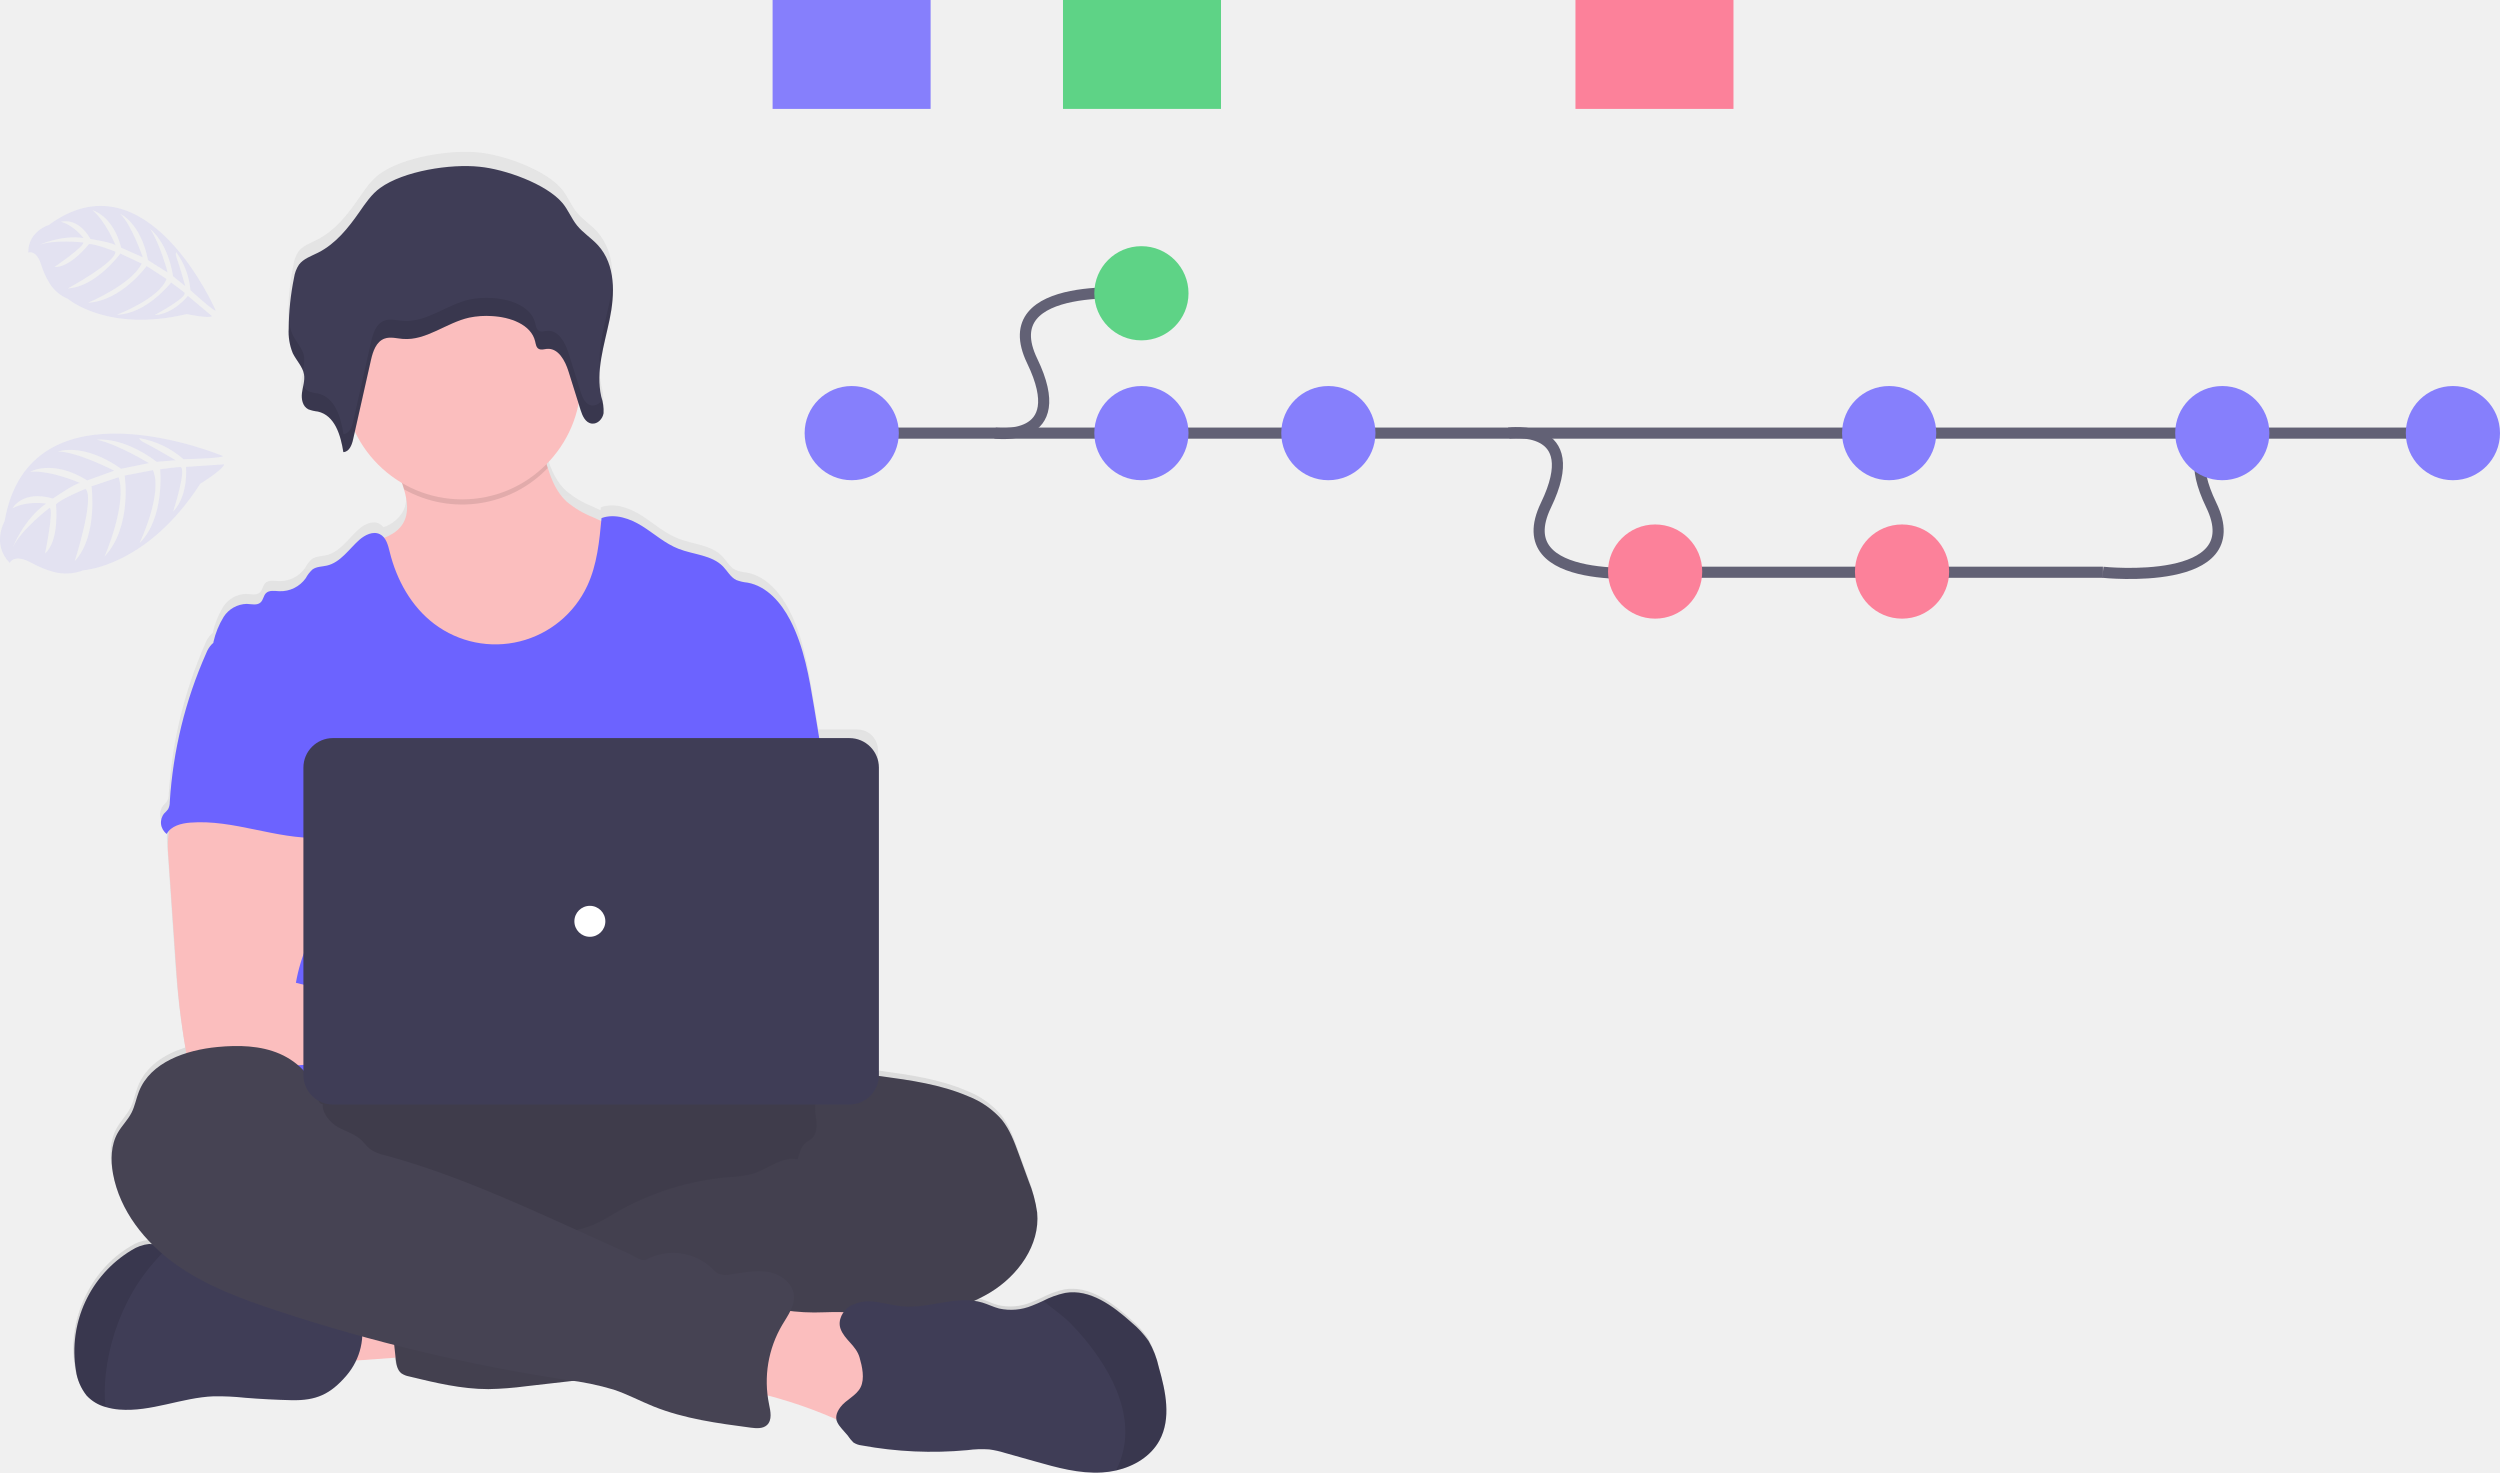
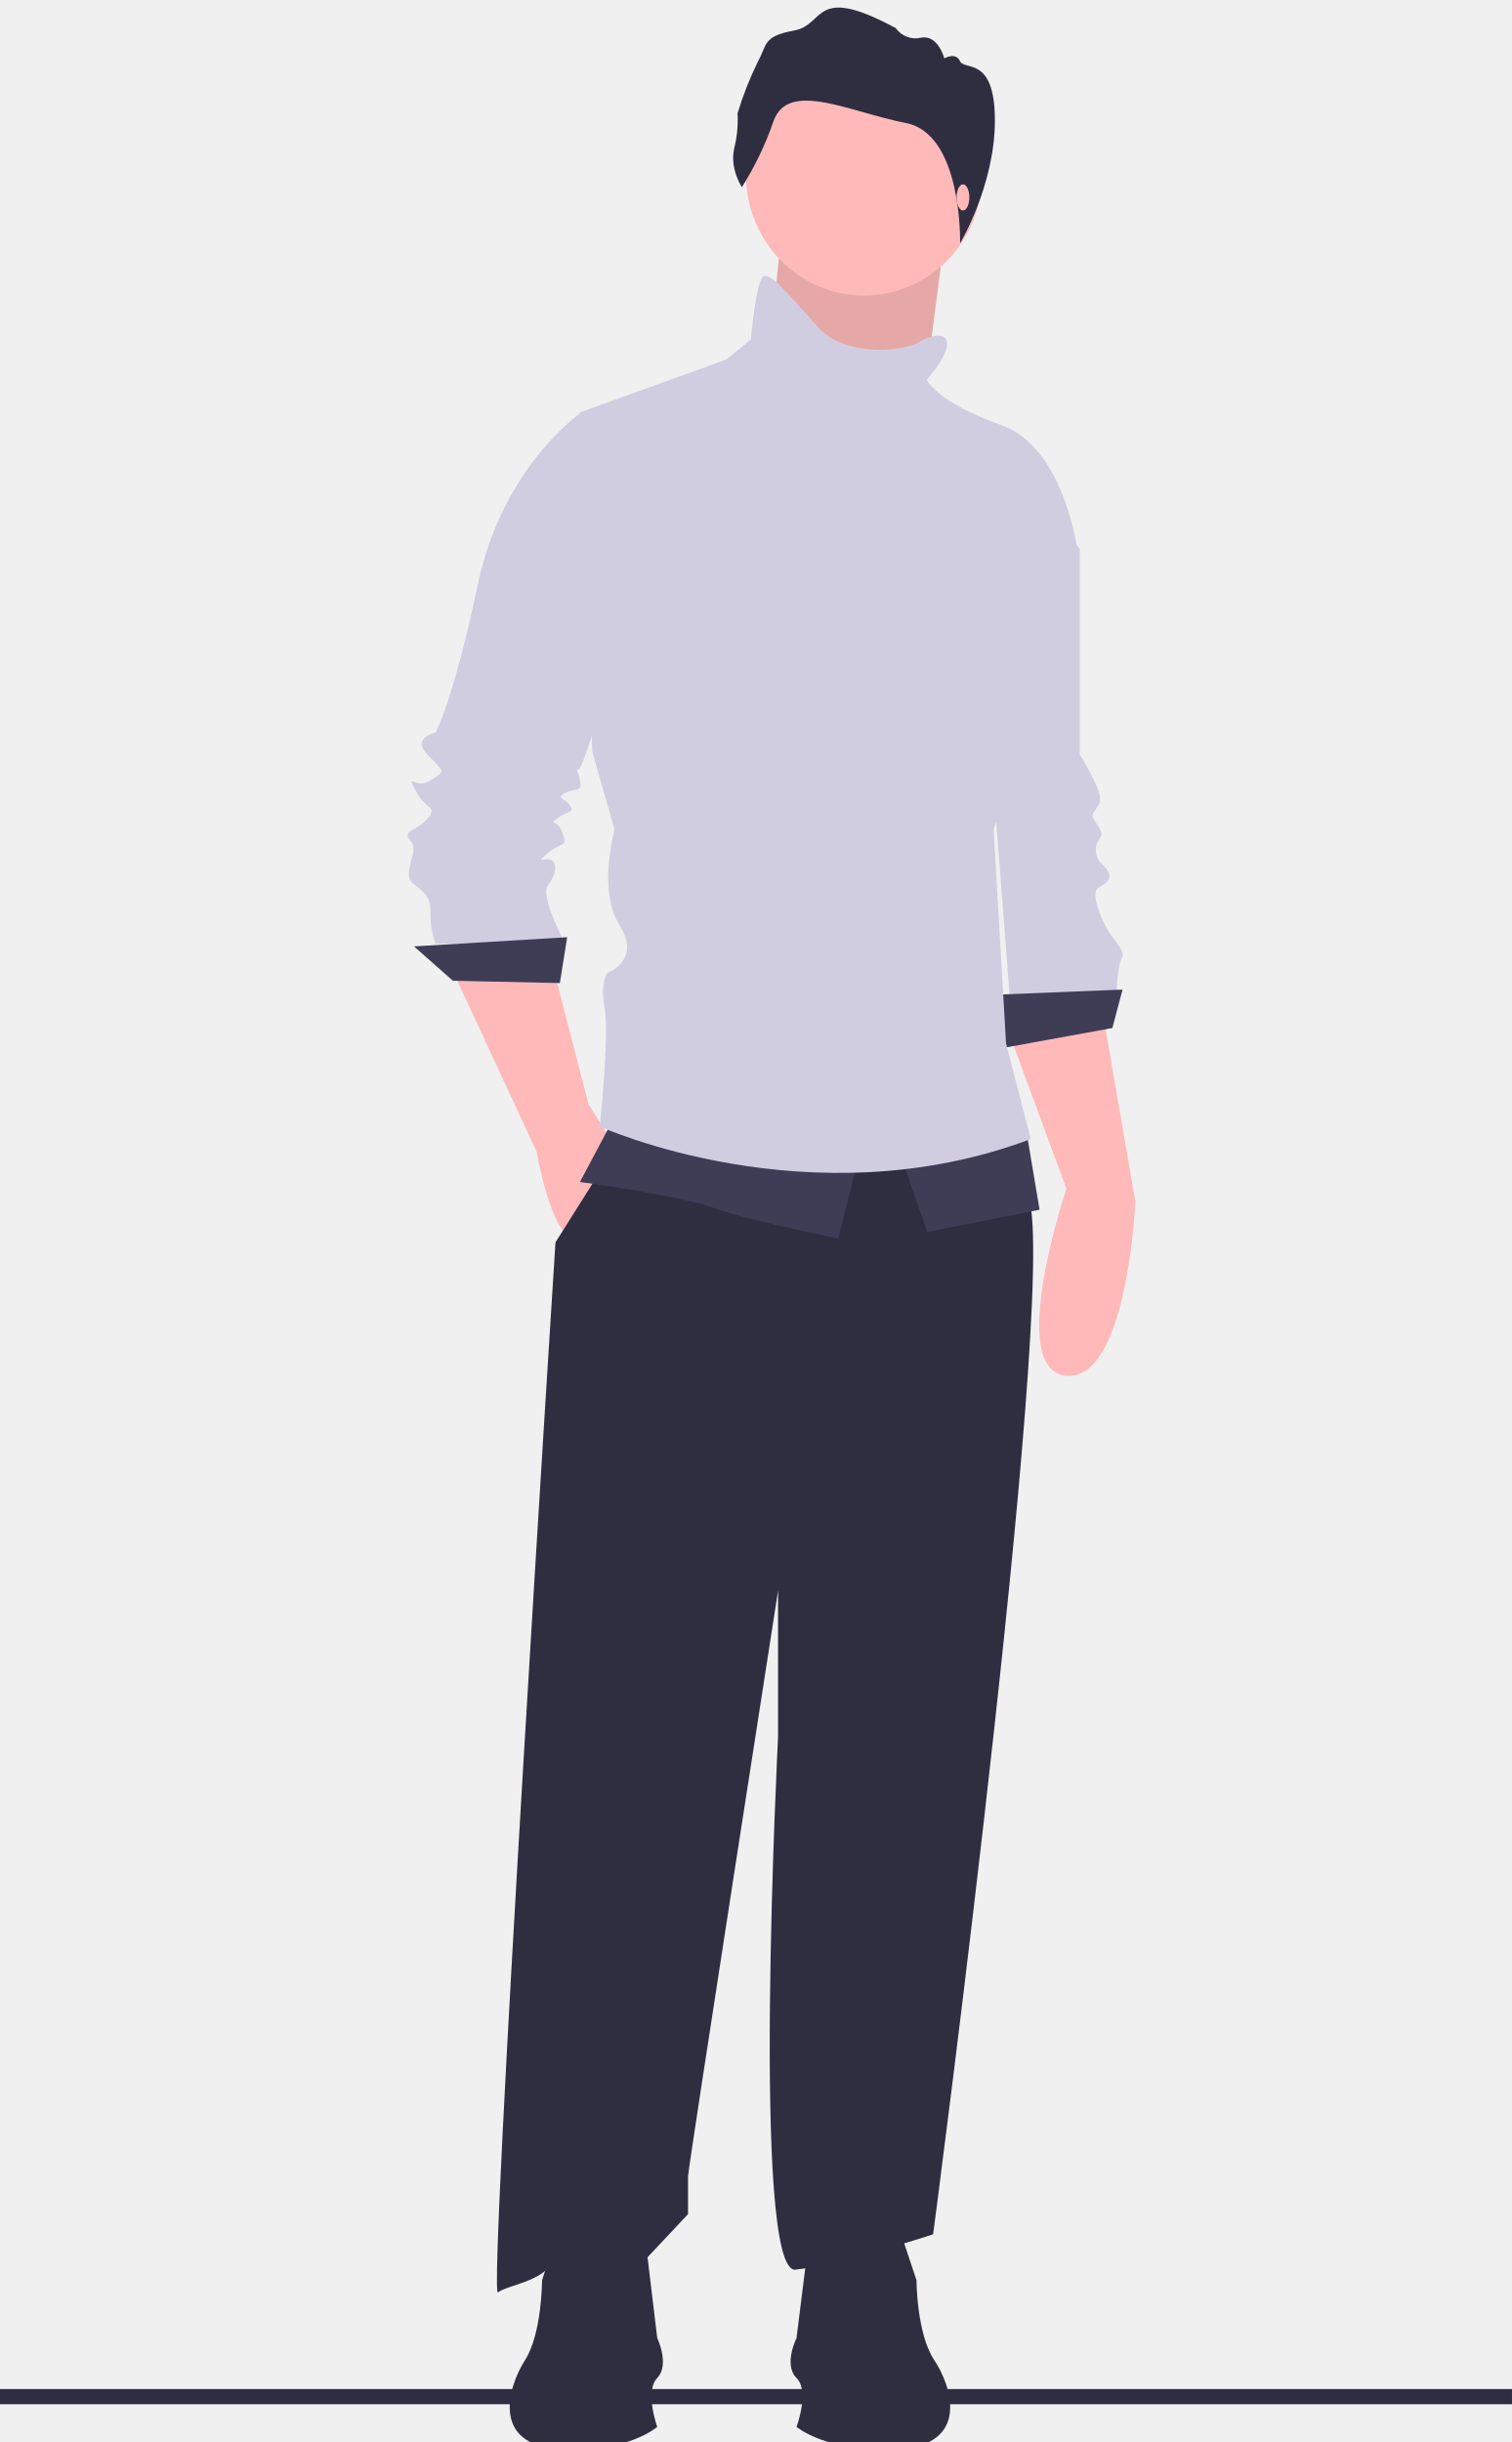
- <svg xmlns="http://www.w3.org/2000/svg" viewBox="0 0 674.38 397.257">
+ <svg xmlns="http://www.w3.org/2000/svg" width="200" height="323" viewBox="0 0 200 323" fill="none">
+   <g clip-path="url(#clip0)">
+     <path d="M200 316H0V318H200V316Z" fill="#2F2E41" />
+     <path d="M133.289 136.165L141.058 157.229C141.058 157.229 132.951 181.301 141.058 181.97C149.164 182.639 150.178 158.901 150.178 158.901L145.787 133.491L133.289 136.165Z" fill="#FFB9B9" />
+     <path d="M137.281 66.812L142.828 72.537V99.815C142.828 99.815 146.09 104.866 145.438 106.213C144.785 107.56 144.133 107.56 144.785 108.57C145.438 109.581 146.09 110.254 145.438 110.928C145.12 111.365 144.948 111.897 144.948 112.443C144.948 112.99 145.12 113.521 145.438 113.959C146.09 114.632 147.395 115.642 146.416 116.653C145.438 117.663 144.133 116.989 145.438 120.694C146.743 124.398 149.027 125.408 148.374 126.755C147.722 128.102 147.722 131.47 147.722 131.47L133.692 133.491L130.756 95.437L137.281 66.812Z" fill="#D0CDE1" />
+     <path d="M148.489 130.893L131.6 131.57L132.276 138.686L147.138 135.975L148.489 130.893Z" fill="#3F3D56" />
+     <path d="M103.227 32.174L101.2 52.506L121.804 55.555L123.324 43.865L124.844 32.174H103.227Z" fill="#FFB9B9" />
+     <path opacity="0.1" d="M103.227 32.174L101.2 52.506L121.804 55.555L123.324 43.865L124.844 32.174H103.227Z" fill="black" />
+     <path d="M59.822 128.295L70.964 152.288C70.964 152.288 72.93 163.464 75.879 163.792C78.829 164.121 81.778 152.288 81.778 152.288L77.845 146.044L73.258 128.295L59.822 128.295Z" fill="#FFB9B9" />
+     <path d="M82.739 149.631L73.476 164.321C73.476 164.321 64.544 304.213 65.867 303.212C67.19 302.21 71.491 301.876 73.145 299.205C74.799 296.534 85.055 299.205 85.055 299.205L91.01 292.862V287.854C91.01 286.852 102.919 210.396 102.919 210.396V229.76C102.919 229.76 99.28 300.875 105.235 300.207C111.19 299.539 123.43 295.533 123.43 295.533C123.43 295.533 140.964 162.652 135.671 157.644C130.378 152.636 128.062 141.284 128.062 141.284L82.739 149.631Z" fill="#2F2E41" />
+     <path d="M114.289 39.102C122.917 39.102 129.911 31.929 129.911 23.082C129.911 14.234 122.917 7.062 114.289 7.062C105.661 7.062 98.667 14.234 98.667 23.082C98.667 31.929 105.661 39.102 114.289 39.102Z" fill="#FFB9B9" />
+     <path d="M79.035 56.019L76.727 54.689C76.727 54.689 66.505 61.67 63.208 77.294C59.91 92.918 57.602 96.907 57.602 96.907C57.602 96.907 54.305 97.572 56.613 99.899C58.921 102.226 58.921 101.894 56.943 103.223C54.964 104.553 53.645 101.894 54.964 104.553C56.283 107.212 57.932 106.548 56.613 108.21C55.294 109.872 52.986 109.872 54.305 111.202C55.624 112.531 52.986 115.523 54.635 116.853C56.283 118.183 56.943 118.515 56.943 120.842C56.933 122.2 57.156 123.55 57.602 124.831H74.749C74.749 124.831 71.451 118.515 72.441 117.185C73.43 115.856 73.76 114.526 73.1 113.861C72.441 113.196 70.462 114.526 72.441 112.864C74.419 111.202 75.079 112.199 74.419 110.204C73.76 108.21 72.441 109.207 73.76 108.21C75.078 107.212 76.068 107.545 75.408 106.548C74.749 105.55 73.43 105.55 74.749 104.885C76.068 104.221 77.057 104.885 76.727 103.223C76.397 101.561 76.068 102.226 76.727 101.561C77.387 100.896 84.311 78.291 84.311 77.626C84.311 76.962 79.035 56.019 79.035 56.019Z" fill="#D0CDE1" />
+     <path d="M75.022 123.965L54.756 125.177L59.903 129.724L74.057 130.027L75.022 123.965Z" fill="#3F3D56" />
+     <path d="M81.024 148.212L76.711 156.344C76.711 156.344 89.649 158.038 94.294 159.733C98.938 161.427 110.881 163.799 110.881 163.799L113.867 151.939L81.024 148.212Z" fill="#3F3D56" />
+     <path d="M118.933 152.217L122.649 162.933L137.511 160.01L135.822 149.944L118.933 152.217Z" fill="#3F3D56" />
+     <path d="M124.882 44.571C124.882 44.571 123.899 43.906 121.605 45.236C119.311 46.566 111.774 47.231 108.17 43.24C104.565 39.25 101.944 35.924 100.961 36.589C99.978 37.254 99.322 44.903 99.322 44.903L96.045 47.564L76.711 54.548L78.35 99.444L81.299 109.753C81.299 109.753 79.005 117.735 81.954 122.391C84.903 127.046 80.316 128.709 80.316 128.709C80.316 128.709 79.333 130.04 79.988 133.365C80.644 136.691 79.333 148.996 79.333 148.996C79.333 148.996 107.187 161.633 136.352 150.659L133.075 138.021L131.436 109.753C131.436 109.753 133.075 105.097 132.747 103.102C132.419 101.107 142.578 73.171 142.578 73.171C142.578 73.171 140.939 59.203 132.419 56.211C123.899 53.217 122.588 50.224 122.588 50.224C122.588 50.224 126.521 45.901 124.882 44.571Z" fill="#D0CDE1" />
+     <path d="M98.13 24.762C98.13 24.762 96.492 22.282 97.122 19.612C97.499 18.096 97.647 16.531 97.563 14.97C98.268 12.657 99.153 10.403 100.21 8.231C101.533 5.815 100.903 4.798 105.061 4.035C109.22 3.272 107.519 -2.196 118.483 3.717C118.853 4.238 119.367 4.637 119.962 4.863C120.556 5.089 121.204 5.133 121.822 4.988C124.091 4.543 124.91 7.722 124.91 7.722C124.91 7.722 126.422 6.832 126.989 8.104C127.556 9.375 131.6 7.341 131.6 15.924C131.6 24.507 126.999 32.174 126.999 32.174C126.999 32.174 127.336 17.736 119.838 16.274C112.339 14.811 104.274 10.552 102.32 16.019C101.266 19.088 99.86 22.022 98.13 24.762Z" fill="#2F2E41" />
+     <path d="M127.378 27.845C127.844 27.845 128.222 27.069 128.222 26.113C128.222 25.156 127.844 24.381 127.378 24.381C126.911 24.381 126.533 25.156 126.533 26.113C126.533 27.069 126.911 27.845 127.378 27.845Z" fill="#FFB9B9" />
+     <path d="M118.883 294.558L121.234 301.608C121.234 301.608 121.234 308.658 123.586 312.183C125.937 315.709 128.289 323.346 118.883 323.934C109.477 324.521 105.362 320.996 105.362 320.996C105.362 320.996 107.125 316.296 105.362 314.534C103.598 312.771 105.362 309.246 105.362 309.246L107.125 295.145L118.883 294.558Z" fill="#2F2E41" />
+     <path d="M73.956 294.558L71.699 301.608C71.699 301.608 71.699 308.658 69.441 312.183C67.184 315.709 64.927 323.346 73.956 323.934C82.986 324.521 86.936 320.996 86.936 320.996C86.936 320.996 85.243 316.296 86.936 314.534C88.629 312.771 86.936 309.246 86.936 309.246L85.243 295.145L73.956 294.558Z" fill="#2F2E41" />
+   </g>
  <defs>
-     <style>.a{fill:url(#a);}.b{fill:#fbbebe;}.c{fill:#464353;}.d,.i{opacity:0.1;}.e{fill:#6c63ff;}.f{opacity:0.05;}.g{fill:#3f3d56;}.h{fill:#fff;}.j{opacity:0.8;}.k{fill:none;stroke:#3f3d56;stroke-miterlimit:10;stroke-width:3px;}.l{fill:#3acc6c;}.m{fill:#ff6584;}</style>
-     <linearGradient id="a" x1="0.5" y1="1" x2="0.5" gradientUnits="objectBoundingBox">
-       <stop offset="0" stop-color="gray" stop-opacity="0.251" />
-       <stop offset="0.54" stop-color="gray" stop-opacity="0.122" />
-       <stop offset="1" stop-color="gray" stop-opacity="0.102" />
-     </linearGradient>
+     <clipPath id="clip0">
+       <rect width="200" height="323" fill="white" />
+     </clipPath>
  </defs>
-   <g transform="translate(-0.003 -85.389)">
-     <path class="a" d="M401.908,612.036a26.42,26.42,0,0,0-2.785-7.261,25.429,25.429,0,0,0-4.56-4.991c-5.047-4.581-11.243-9.231-17.933-8.075a23.943,23.943,0,0,0-5.945,2.172c-.975.453-1.956.905-2.959,1.288a14.738,14.738,0,0,1-8.925.78c-1.532-.411-2.959-1.149-4.469-1.608a14.163,14.163,0,0,0-2.193-.473,37.35,37.35,0,0,0,4.24-2.235c7.5-4.595,13.491-12.9,12.656-21.783a35.963,35.963,0,0,0-2.325-8.667l-2.673-7.393c-1.156-3.2-2.353-6.467-4.462-9.127a23.093,23.093,0,0,0-9.14-6.474c-7.414-3.223-15.517-4.358-23.516-5.458l-.557-.077V446.241a5.569,5.569,0,0,0-5.569-5.569H310.281q-.7-4.26-1.392-8.507c-1.323-8.082-2.694-16.311-6.418-23.586-2.437-4.762-6.314-9.308-11.542-10.24a11.2,11.2,0,0,1-3-.7c-1.532-.752-2.367-2.423-3.543-3.655-3.035-3.181-7.971-3.23-12.036-4.873-3.592-1.427-6.53-4.114-9.8-6.182s-7.337-3.536-10.957-2.193a7.344,7.344,0,0,1-.077.787l-2.325-1.072a25.613,25.613,0,0,1-7.073-4.26c-2.583-2.437-3.961-5.667-5.033-9.1-.111-.355-.216-.7-.327-1.079a32.322,32.322,0,0,0,8.66-16.534l.564,1.831a12.157,12.157,0,0,0,.446,1.211,4.776,4.776,0,0,0,1.392,1.97,2.472,2.472,0,0,0,.585.341,2.437,2.437,0,0,0,.6.153,2.228,2.228,0,0,0,.863-.063,3.293,3.293,0,0,0,2.088-1.935,4.176,4.176,0,0,0,.244-.849,4.391,4.391,0,0,0,.049-.529v-.724a1.358,1.358,0,0,0-.035-.348v-.181a2.026,2.026,0,0,0-.07-.411c-.028-.132,0-.077,0-.111-.035-.174-.077-.355-.111-.529v-.132c0-.042-.063-.285-.1-.432s-.049-.188-.07-.285v-.042h0c-.07-.278-.132-.55-.195-.828a23.933,23.933,0,0,1-.383-7.351,78.715,78.715,0,0,1,1.991-10.686l.146-.634c.056-.244.111-.487.16-.738.111-.5.223-1,.327-1.511h0l.251-1.281.188-1.142V324.1a33,33,0,0,0,.244-7.818h0a16.452,16.452,0,0,0-3.919-9.83c-1.747-1.942-4.052-3.376-5.674-5.416-1.518-1.907-2.374-4.26-3.947-6.133-4.344-5.186-15.5-9.182-22.339-9.878-7.839-.794-20.5,1.211-26.823,5.841-2.339,1.706-3.94,4.177-5.569,6.516-2.993,4.351-6.391,8.695-11.187,11.138-1.81.919-3.885,1.615-5.089,3.216a8.7,8.7,0,0,0-1.358,3.606,71.5,71.5,0,0,0-1.434,13.77h0v1.74a12.691,12.691,0,0,0,1.086,5.033c.111.237.237.466.369.7l.084.146a27.692,27.692,0,0,1,2.228,3.794,5.026,5.026,0,0,1,.341,1.156,8.521,8.521,0,0,1-.195,3.049h0a2.678,2.678,0,0,1-.09.459l-.063.3a.587.587,0,0,1-.056.306c-.056.3-.1.6-.146.891h0a6.265,6.265,0,0,0,.153,2.409,3.168,3.168,0,0,0,1.545,2.088,4.526,4.526,0,0,0,1.253.39c.439.077.884.125,1.316.223a6.494,6.494,0,0,1,1.594.592,6.417,6.417,0,0,1,1.344.863,7.656,7.656,0,0,1,.578.585,9.745,9.745,0,0,1,.989,1.351q.223.369.418.752a17.176,17.176,0,0,1,1.19,3.147c.181.647.334,1.3.466,1.956.063.292.118.585.167.87s.1.578.139.863h0a2.028,2.028,0,0,0,.557-.111,3.762,3.762,0,0,0,1.914-2.715c.056-.195.1-.383.146-.571.16-.7.327-1.462.487-2.193a32.281,32.281,0,0,0,12.7,13.993c.195.578.383,1.149.55,1.733.912,3.154,1.351,6.453-.23,9.21a9.745,9.745,0,0,1-5.138,4,3.4,3.4,0,0,0-1.149-.975c-1.831-.919-4.031.195-5.569,1.566-2.785,2.52-5.054,6.133-8.716,6.961-1.323.306-2.785.244-3.885,1.051a9.05,9.05,0,0,0-1.8,2.367,8.3,8.3,0,0,1-7.122,3.55c-1.274-.063-2.785-.355-3.655.578-.647.7-.7,1.8-1.392,2.457-.933.919-2.464.473-3.766.418a7.525,7.525,0,0,0-6.2,3.55,23.2,23.2,0,0,0-2.785,6.961v.042a4.976,4.976,0,0,0-.508.425,7.344,7.344,0,0,0-1.538,2.492,118.95,118.95,0,0,0-9.816,40.5,4.177,4.177,0,0,1-.446,1.963,9.658,9.658,0,0,1-1.023,1.114,3.905,3.905,0,0,0,.647,5.569,4.384,4.384,0,0,1,.745-.989c-.077.32-.146.633-.195.919a24.706,24.706,0,0,0-.077,6.126q.989,14.508,2,28.995c.188,2.736.376,5.465.627,8.194q.731,7.922,2.088,15.782a6.8,6.8,0,0,0,.153.7c-5.674,1.8-10.721,5.061-12.844,10.5-.738,1.88-1.072,3.926-1.977,5.729-1,1.977-2.631,3.557-3.717,5.493-1.873,3.328-1.956,7.407-1.274,11.138,1.316,7.275,5.249,13.777,10.442,19.068h-.7a10.889,10.889,0,0,0-4.755,1.706c-10.985,6.418-17.265,20.188-14.974,32.761a14.055,14.055,0,0,0,2.882,6.822,10.8,10.8,0,0,0,5.068,3.1,17.608,17.608,0,0,0,3.738.7c8.563.7,16.854-3.272,25.437-3.606a68.219,68.219,0,0,1,8.514.4q6.2.515,12.426.654c6.746.16,10.54-1.636,14.842-6.676a18.171,18.171,0,0,0,2.624-4.135c3.662-.209,7.706-.529,10.63-.766l.042.4c.16,1.392.4,2.993,1.518,3.871a5.3,5.3,0,0,0,2.088.856c7.031,1.727,14.146,3.481,21.386,3.481a90.293,90.293,0,0,0,10.157-.78l12.719-1.469a63.357,63.357,0,0,1,10.93,2.381c3.676,1.246,7.108,3.1,10.7,4.567,8.354,3.383,17.334,4.595,26.231,5.778,1.518.2,3.258.341,4.379-.7,1.448-1.392.968-3.717.557-5.667-.167-.8-.292-1.6-.39-2.409a122,122,0,0,1,17.571,6.1l1,.439c.292,1.518,1.692,2.729,3.035,4.365a11.135,11.135,0,0,0,1.538,1.907,5.132,5.132,0,0,0,2.207.794,102.9,102.9,0,0,0,28.493,1.288,29.146,29.146,0,0,1,5.876-.2,25.464,25.464,0,0,1,4.246.954l8.054,2.311c5.938,1.7,12.016,3.418,18.177,3.035a23.256,23.256,0,0,0,3.71-.536c4.873-1.128,9.412-3.85,11.751-8.229C405.215,625.9,403.69,618.58,401.908,612.036Z" transform="translate(-89.524 -158.501)" />
-     <path class="b" d="M205.03,745.4c-1.469-3.342-2.861-7.184-1.392-10.526a8.945,8.945,0,0,1,4.629-4.351,22.276,22.276,0,0,1,6.265-1.545A87.438,87.438,0,0,1,234.9,728.7c.494,3.912-.55,7.88-1.448,11.661-.814,3.481-1.281,4-4.873,4.177C226.255,744.66,205.58,746.63,205.03,745.4Z" transform="translate(-117.996 -293.221)" />
-     <ellipse class="c" cx="99.55" cy="27.846" rx="99.55" ry="27.846" transform="translate(49.476 373.944)" />
-     <ellipse class="d" cx="99.55" cy="27.846" rx="99.55" ry="27.846" transform="translate(49.476 373.944)" />
-     <path class="b" d="M291.085,444.6a30.972,30.972,0,0,1-15.97,14.508,40.084,40.084,0,0,1-12.677,2.409,36.111,36.111,0,0,1-13.993-1.706c-5.959-2.158-10.909-6.572-14.619-11.716s-6.265-11.02-8.486-16.944c-1.17-3.084-2.283-6.37-1.733-9.628,3.585-.814,7.511-2.012,9.363-5.193,1.58-2.729,1.142-6,.23-9.12-.258-.884-.557-1.761-.856-2.6-.7-2.019-3.1-5.855-1.392-7.581,1.065-1.093,5.527-1.65,7.066-2.36,4.741-2.186,9.113-5.346,14.32-6.384,4.5-.9,9.154-.056,13.651.877a4.49,4.49,0,0,1,1.685.606,4.052,4.052,0,0,1,1.253,1.88c1.281,3.119,2.033,6.565,3.063,9.816,1.072,3.4,2.45,6.6,5.033,9.015a25.694,25.694,0,0,0,7.08,4.219l6.168,2.826a8.11,8.11,0,0,1,2.917,1.887,7.386,7.386,0,0,1,1.392,3.787,35.378,35.378,0,0,1-3.495,21.407Z" transform="translate(-124.21 -189.811)" />
-     <path class="d" d="M274.971,401.461a32.023,32.023,0,0,1-38.755,5.75c-.258-.884-.557-1.761-.856-2.6-.7-2.019-3.1-5.855-1.392-7.581,1.065-1.093,5.527-1.65,7.066-2.36,4.741-2.186,9.113-5.346,14.32-6.384,4.5-.9,9.154-.056,13.652.877a4.49,4.49,0,0,1,1.685.606,4.052,4.052,0,0,1,1.253,1.88C273.189,394.764,273.941,398.21,274.971,401.461Z" transform="translate(-127.22 -189.811)" />
-     <circle class="b" cx="32.023" cy="32.023" r="32.023" transform="translate(92.638 156.049)" />
-     <path class="e" d="M328.237,493.4l-2.631-15.942c-1.33-8-2.7-16.151-6.419-23.356-2.443-4.72-6.321-9.217-11.549-10.15a11.174,11.174,0,0,1-3.007-.7c-1.532-.738-2.367-2.395-3.543-3.62-3.035-3.147-7.978-3.2-12.043-4.8-3.592-1.392-6.53-4.072-9.8-6.119s-7.344-3.481-10.964-2.172c-.585,6.231-1.2,12.6-3.85,18.274A27.345,27.345,0,0,1,223.174,455.1c-6.2-4.671-10.178-11.876-12.029-19.416-.453-1.838-.968-3.947-2.659-4.79-1.831-.919-4.031.195-5.569,1.545-2.785,2.5-5.061,6.077-8.723,6.92-1.323.306-2.785.244-3.885,1.044a8.841,8.841,0,0,0-1.81,2.346,8.354,8.354,0,0,1-7.122,3.523c-1.274-.063-2.785-.355-3.655.571-.647.7-.7,1.782-1.392,2.43-.94.912-2.464.466-3.773.418a7.612,7.612,0,0,0-6.2,3.481,22.453,22.453,0,0,0-2.785,6.864c7.609,16.944,14.57,33.91,22.179,50.854a4.337,4.337,0,0,1,.55,2.088,5.089,5.089,0,0,1-.947,2.089c-3.731,5.994-3.613,13.533-3.2,20.578s.912,14.487-2.235,20.8c-.856,1.733-1.97,3.321-2.785,5.054-1.907,3.926-2.6,16.485-1.483,20.7H333.034c-3-8.249-1.859-24.8-1.232-33.561.439-6.126-.7-12.245-1.183-18.371C329.553,517.76,330.305,505.891,328.237,493.4Z" transform="translate(-106.011 -201.402)" />
-     <path class="b" d="M146.149,544.865a24.644,24.644,0,0,0-.084,6.077l2,28.73c.188,2.708.376,5.409.627,8.11.48,5.242,1.2,10.442,2.088,15.636a2.785,2.785,0,0,0,2.854,2.708c8.806,1.866,17.9,1.789,26.892,1.281,13.714-.766,27.407-2.513,41.143-2.214,3.536.077,7.658,0,9.8-2.785s.9-7.289-1.9-9.537-6.6-2.785-10.192-2.785c-4.755-.049-9.509.627-14.25.348a70.6,70.6,0,0,1-12.823-2.36l-11.835-2.945a45.621,45.621,0,0,1,3.112-10.366c2.325-6.036,4.5-12.273,4.539-18.74s-2.395-13.269-7.692-16.972c-4.358-3.042-9.969-3.606-15.281-3.481-3.864.111-10.54-.815-14.069.7C148.286,537.493,146.671,542.129,146.149,544.865Z" transform="translate(-100.647 -234.626)" />
-     <path class="c" d="M356.9,643.11c2.318-.884,4.873-.564,7.358-.23,8,1.093,16.116,2.214,23.53,5.409a23.1,23.1,0,0,1,9.147,6.412c2.088,2.638,3.307,5.869,4.462,9.05l2.673,7.324a35.255,35.255,0,0,1,2.332,8.584c.835,8.765-5.158,17.028-12.7,21.581s-16.415,6.175-25.061,7.873-17.327,3.578-25.939,5.569a104.427,104.427,0,0,1-12.2,2.4c-9.217,1.044-18.852-.494-27.609,2.555-3.481,1.218-6.9,3.028-10.512,3.871a65.389,65.389,0,0,1-7.268,1.107l-16.575,1.894a90.416,90.416,0,0,1-10.164.78c-7.24,0-14.362-1.713-21.393-3.425a5.41,5.41,0,0,1-2.088-.842c-1.114-.877-1.357-2.43-1.518-3.836q-1.065-9.335-1.866-18.692c-.167-2.026-.292-4.219.815-5.924,1.392-2.088,4.107-2.743,6.586-3.147a171.867,171.867,0,0,1,31.8-2.207c4.045-4.045,10.714-4.066,16.011-6.265a47.62,47.62,0,0,0,5.646-3.07,73.791,73.791,0,0,1,31-9.795,28.856,28.856,0,0,0,6.342-.9c4.1-1.274,7.839-4.741,12.05-3.892.522-1.441.884-3.369,2.088-4.358.6-.508,1.337-.849,1.887-1.392,1.163-1.177,1.267-3.028,1.093-4.671s-.564-3.328-.139-4.929a6.815,6.815,0,0,1,.773-1.719C349.552,644.614,352.705,642.762,356.9,643.11Z" transform="translate(-126.622 -267.182)" />
-     <path class="f" d="M356.9,643.11c2.318-.884,4.873-.564,7.358-.23,8,1.093,16.116,2.214,23.53,5.409a23.1,23.1,0,0,1,9.147,6.412c2.088,2.638,3.307,5.869,4.462,9.05l2.673,7.324a35.255,35.255,0,0,1,2.332,8.584c.835,8.765-5.158,17.028-12.7,21.581s-16.415,6.175-25.061,7.873-17.327,3.578-25.939,5.569a104.427,104.427,0,0,1-12.2,2.4c-9.217,1.044-18.852-.494-27.609,2.555-3.481,1.218-6.9,3.028-10.512,3.871a65.389,65.389,0,0,1-7.268,1.107l-16.575,1.894a90.416,90.416,0,0,1-10.164.78c-7.24,0-14.362-1.713-21.393-3.425a5.41,5.41,0,0,1-2.088-.842c-1.114-.877-1.357-2.43-1.518-3.836q-1.065-9.335-1.866-18.692c-.167-2.026-.292-4.219.815-5.924,1.392-2.088,4.107-2.743,6.586-3.147a171.867,171.867,0,0,1,31.8-2.207c4.045-4.045,10.714-4.066,16.011-6.265a47.62,47.62,0,0,0,5.646-3.07,73.791,73.791,0,0,1,31-9.795,28.856,28.856,0,0,0,6.342-.9c4.1-1.274,7.839-4.741,12.05-3.892.522-1.441.884-3.369,2.088-4.358.6-.508,1.337-.849,1.887-1.392,1.163-1.177,1.267-3.028,1.093-4.671s-.564-3.328-.139-4.929a6.815,6.815,0,0,1,.773-1.719C349.552,644.614,352.705,642.762,356.9,643.11Z" transform="translate(-126.622 -267.182)" />
-     <path class="g" d="M183.065,743.565c-4.309,4.991-8.1,6.773-14.849,6.613q-6.224-.146-12.433-.647a69.767,69.767,0,0,0-8.521-.4c-8.59.334-16.882,4.267-25.451,3.578a18.042,18.042,0,0,1-3.738-.7A10.881,10.881,0,0,1,113,748.939a13.866,13.866,0,0,1-2.882-6.76A31.845,31.845,0,0,1,125.1,709.732a10.986,10.986,0,0,1,4.762-1.692,11.285,11.285,0,0,1,4.817,1.058l.1.042a36.43,36.43,0,0,1,11.932,7.964,6.725,6.725,0,0,0,1.824,1.469,6.266,6.266,0,0,0,2.151.4l9.147.578a21.675,21.675,0,0,1,4.595.633,36.525,36.525,0,0,1,4.831,2.089c4.922,2.2,10.38,2.785,15.7,3.634a2.347,2.347,0,0,1,1.392.557,2.179,2.179,0,0,1,.432.9,17.759,17.759,0,0,1-3.717,16.193Z" transform="translate(-89.627 -287.085)" />
-     <path class="d" d="M134.78,709.15a54.924,54.924,0,0,0-9.154,11.445,57.279,57.279,0,0,0-7.477,22.653,42.048,42.048,0,0,0-.077,8.778A10.88,10.88,0,0,1,113,748.949a13.866,13.866,0,0,1-2.882-6.76A31.845,31.845,0,0,1,125.1,709.742a10.984,10.984,0,0,1,4.762-1.692,11.286,11.286,0,0,1,4.817,1.058Z" transform="translate(-89.627 -287.088)" />
-     <path class="b" d="M390.912,733.939c5.117-.139,10.86-.4,14.619,3.049,3.585,3.258,4.059,8.632,4.3,13.471l.272,5.618a11.222,11.222,0,0,1-.536,5.068c-1.225,2.785-4.588,4.128-7.658,3.968s-5.889-1.5-8.695-2.715a122.315,122.315,0,0,0-23.669-7.456q.4-5.827,1.323-11.6c.425-2.666.494-7.129,2.276-9.342,1.887-2.339,4.344-1.072,6.906-.64a55.437,55.437,0,0,0,10.867.578Z" transform="translate(-168.595 -294.557)" />
-     <path class="c" d="M181.125,646.707c0,.7-1.093,0-1.19-.745-.766-5.632-5.235-10.275-10.442-12.531s-11.138-2.374-16.777-1.838c-8.528.808-18.1,4.072-21.219,12.043-.738,1.866-1.072,3.885-1.977,5.674-1,1.963-2.638,3.529-3.724,5.437-1.873,3.3-1.949,7.344-1.274,11.076,1.817,9.955,8.625,18.469,16.875,24.365s17.891,9.419,27.5,12.593A476.993,476.993,0,0,0,246.869,721.4a74.926,74.926,0,0,1,12.726,2.625c3.676,1.232,7.115,3.077,10.707,4.525,8.354,3.355,17.341,4.553,26.245,5.729,1.518.195,3.258.334,4.379-.7,1.448-1.344.968-3.683.557-5.611a30.178,30.178,0,0,1,3.557-21.414c1.49-2.506,3.425-5.075,3.147-7.978-.334-3.383-3.7-5.778-7.059-6.321s-6.767.258-10.136.7a5.43,5.43,0,0,1-3.446-.341,6.886,6.886,0,0,1-1.351-1.2,15.267,15.267,0,0,0-17.78-2.485c-1.246.7-3.133-.856-4.428-1.441l-14.64-6.627c-16.819-7.609-33.722-15.253-51.515-20.07a10.82,10.82,0,0,1-3.968-1.65c-.884-.7-1.518-1.643-2.332-2.416-1.775-1.678-4.247-2.346-6.377-3.536S180.637,649.1,181.125,646.707Z" transform="translate(-94.028 -263.776)" />
-     <path class="g" d="M492.142,766.686c-2.339,4.337-6.878,7.038-11.751,8.152a23.322,23.322,0,0,1-3.717.529c-6.161.383-12.245-1.323-18.183-3.007l-8.061-2.269a25.45,25.45,0,0,0-4.247-.947,29.141,29.141,0,0,0-5.876.2,104.138,104.138,0,0,1-28.542-1.281,5.032,5.032,0,0,1-2.207-.787,10.963,10.963,0,0,1-1.539-1.887c-2.193-2.638-4.553-4.177-1.956-7.658,1.5-2.019,4.274-3.028,5.437-5.346s.418-5.611-.272-8.006c-.94-3.307-4.031-4.734-5.138-7.769-.828-2.29.564-4.95,2.659-6.2a11.047,11.047,0,0,1,7.1-1.023c2.416.32,4.783,1,7.212,1.19,7.143.571,14.445-3.112,21.3-1.037,1.511.459,2.938,1.19,4.469,1.594a14.863,14.863,0,0,0,8.932-.773c1-.376,1.984-.828,2.959-1.274a23.829,23.829,0,0,1,5.952-2.151c6.69-1.149,12.893,3.481,17.94,8a25.367,25.367,0,0,1,4.56,4.943,24.813,24.813,0,0,1,2.785,7.191C493.806,753.515,495.33,760.768,492.142,766.686Z" transform="translate(-179.347 -292.775)" />
-     <path class="d" d="M516.509,766.667c-2.339,4.337-6.878,7.038-11.751,8.152a22.757,22.757,0,0,0,2.471-11.946c-.418-6.62-3.328-12.858-7.038-18.358a65.023,65.023,0,0,0-7.755-9.447c-2.214-2.228-4.936-4-7.317-6.036a23.821,23.821,0,0,1,5.952-2.151c6.69-1.149,12.893,3.481,17.94,8a25.363,25.363,0,0,1,4.56,4.943,24.811,24.811,0,0,1,2.785,7.191C518.173,753.5,519.7,760.75,516.509,766.667Z" transform="translate(-203.714 -292.757)" />
-     <path class="e" d="M157,473.672a7.206,7.206,0,0,0-1.545,2.471,116.857,116.857,0,0,0-9.816,40.112,4.01,4.01,0,0,1-.453,1.942,8.5,8.5,0,0,1-1.023,1.107,3.843,3.843,0,0,0,.654,5.569c1.149-2.165,3.9-2.868,6.342-3.056,11.7-.926,23.133,4.518,34.87,4.107-.828-2.861-2.019-5.611-2.694-8.507-2.986-12.858,4.462-26.857-.1-39.242-.912-2.478-2.437-4.915-4.838-6a12.887,12.887,0,0,0-3.1-.821c-2.966-.536-8.869-2.826-11.737-1.907-1.058.341-1.476,1.337-2.353,1.935C159.877,472.238,158.109,472.551,157,473.672Z" transform="translate(-99.84 -214.523)" />
-     <rect class="g" width="155.242" height="98.853" rx="7.97" transform="translate(81.847 284.488)" />
-     <circle class="h" cx="4.177" cy="4.177" r="4.177" transform="translate(154.943 329.738)" />
-     <path class="g" d="M217.421,296.269c-2.339,1.692-3.94,4.121-5.569,6.453-3,4.309-6.4,8.611-11.194,11.013-1.817.912-3.891,1.6-5.1,3.188a8.59,8.59,0,0,0-1.358,3.571,70.766,70.766,0,0,0-1.434,13.645,15.165,15.165,0,0,0,1.107,6.711c.954,1.949,2.673,3.6,3.028,5.722.271,1.657-.341,3.307-.557,4.971s.16,3.634,1.7,4.427a10.3,10.3,0,0,0,2.576.606c4.629,1.03,6.182,6.46,6.885,10.95,1.573-.091,2.283-1.894,2.611-3.362l4.824-21.448c.522-2.325,1.392-5.019,3.71-5.834,1.552-.536,3.251-.035,4.873.1,6.37.522,11.758-4.4,17.989-5.757a22.972,22.972,0,0,1,6.063-.4c4.915.244,10.63,2.262,11.674,6.85.174.745.278,1.636.975,2s1.427.056,2.158,0c3.119-.313,4.957,3.2,5.855,6.063l3.272,10.442c.487,1.58,1.309,3.439,3.021,3.641,1.58.195,2.924-1.3,3.161-2.785a12.2,12.2,0,0,0-.62-4.511c-1.538-6.857.815-13.874,2.249-20.745s1.692-14.765-3.119-20.056c-1.747-1.914-4.045-3.342-5.674-5.36-1.518-1.894-2.374-4.219-3.947-6.077-4.351-5.131-15.51-9.092-22.353-9.746C236.412,289.7,223.742,291.681,217.421,296.269Z" transform="translate(-114.884 -160.172)" />
-     <g class="i" transform="translate(77.893 161.263)">
-       <path d="M276.111,370.47c-1.713-.209-2.534-2.088-3.021-3.641q-1.636-5.228-3.272-10.442c-.9-2.875-2.736-6.384-5.855-6.063-.731.077-1.518.362-2.158,0s-.8-1.26-.975-2c-1.044-4.595-6.76-6.606-11.674-6.85a23.275,23.275,0,0,0-6.063.4c-6.231,1.392-11.619,6.265-17.989,5.757-1.643-.132-3.342-.634-4.873-.1-2.346.808-3.188,3.481-3.71,5.834L211.7,374.8c-.327,1.476-1.037,3.279-2.611,3.362-.7-4.483-2.256-9.913-6.885-10.944a10.943,10.943,0,0,1-2.576-.606,3.021,3.021,0,0,1-1.344-1.5c-.125.647-.271,1.295-.355,1.942-.209,1.657.16,3.634,1.7,4.428a10.3,10.3,0,0,0,2.576.606c4.629,1.03,6.182,6.46,6.885,10.95,1.573-.09,2.283-1.894,2.611-3.362l4.824-21.448c.522-2.325,1.392-5.019,3.71-5.834,1.552-.536,3.251-.035,4.873.1,6.37.522,11.758-4.4,17.989-5.757a22.972,22.972,0,0,1,6.063-.4c4.915.244,10.63,2.262,11.674,6.85.174.745.278,1.636.975,2s1.427.056,2.158,0c3.119-.313,4.957,3.2,5.855,6.063q1.629,5.228,3.272,10.442c.487,1.58,1.309,3.439,3.021,3.641,1.58.195,2.924-1.3,3.161-2.785a9.454,9.454,0,0,0-.418-3.7,2.875,2.875,0,0,1-2.743,1.608Z" transform="translate(-194.328 -336.95)" />
-       <path d="M196.915,359.789c-.355-2.123-2.088-3.773-3.028-5.722a11.451,11.451,0,0,1-1.03-4.177c0,.78-.07,1.559-.077,2.346a15.165,15.165,0,0,0,1.107,6.711c.773,1.58,2.047,2.973,2.687,4.581a10.484,10.484,0,0,0,.341-3.738Z" transform="translate(-192.78 -339.524)" />
-       <path d="M315.941,340.451c-1.267,6.07-3.244,12.252-2.631,18.337.4-4.49,1.706-9.008,2.631-13.464A35.5,35.5,0,0,0,316.749,335a42.565,42.565,0,0,1-.808,5.451Z" transform="translate(-229.368 -335)" />
-     </g>
-     <g class="j" transform="translate(208.414 85.389)">
-       <line class="k" x2="435.136" transform="translate(21.344 116.835)" />
-       <path class="k" d="M466.46,377.307s20.808,2.889,10.032-19.437,29.238-18.1,29.238-18.1" transform="translate(-406.459 -260.479)" />
-       <path class="k" d="M665.53,393.777s20.808-2.882,10.031,19.443,29.238,18.1,29.238,18.1" transform="translate(-466.946 -276.949)" />
-       <path class="k" d="M935.02,393.777s-20.815-2.882-10.031,19.443-29.238,18.1-29.238,18.1" transform="translate(-536.898 -276.949)" />
-       <line class="k" x1="114.816" transform="translate(244.036 154.364)" />
-       <circle class="e" cx="12.705" cy="12.705" r="12.705" transform="translate(8.639 104.13)" />
-       <circle class="l" cx="12.705" cy="12.705" r="12.705" transform="translate(86.782 66.406)" />
-       <circle class="e" cx="12.705" cy="12.705" r="12.705" transform="translate(86.782 104.13)" />
-       <circle class="e" cx="12.705" cy="12.705" r="12.705" transform="translate(137.211 104.13)" />
-       <circle class="m" cx="12.705" cy="12.705" r="12.705" transform="translate(225.358 141.472)" />
-       <circle class="m" cx="12.705" cy="12.705" r="12.705" transform="translate(291.966 141.472)" />
-       <circle class="e" cx="12.705" cy="12.705" r="12.705" transform="translate(288.492 104.13)" />
-       <circle class="e" cx="12.705" cy="12.705" r="12.705" transform="translate(440.559 104.13)" />
-       <circle class="e" cx="12.705" cy="12.705" r="12.705" transform="translate(378.351 104.13)" />
-       <rect class="e" width="42.625" height="29.378" />
-       <rect class="l" width="42.625" height="29.378" transform="translate(78.331)" />
-       <rect class="m" width="42.625" height="29.378" transform="translate(216.572)" />
-     </g>
-     <g class="i" transform="translate(0.003 202.35)">
-       <path class="e" d="M141,400.07S88.952,378.183,82.13,417.675c0,0-3.557,6.154,1.392,11.236,0,0,1.065-2.729,6.091.091a25.877,25.877,0,0,0,5.681,2.311,12.782,12.782,0,0,0,8.089-.432h0s17.118-.926,31.515-23.321c0,0,6.175-3.815,6.481-5.249l-10.317.7s.794,7.553-3.481,12.085c0,0,3.787-11.723,1.97-12.05-.369-.07-5.451.6-5.451.6s1.316,13.136-5.569,19.931c0,0,6.391-13.359,3.613-19.694l-7.616,1.469s2.088,13.819-5.444,21.852c0,0,6.2-14.2,3.8-21.414l-7.289,2.45s1.754,13.512-4.546,20.188c0,0,5.5-17.132,2.91-19.492,0,0-6.558,2.659-7.957,4.177,0,0,1.037,9.746-2.966,13.262,0,0,2.457-11.835,1.239-12.322,0,0-7.616,5.736-9.941,10.686,0,0,2.9-7.56,8.987-11.835,0,0-5.117-.863-9.05,1.274,0,0,2.631-5.019,10.895-2.638,0,0,6.119-4.24,7.344-4.177,0,0-7.818-3.481-13.464-3.049,0,0,6.057-3.481,15.371,2.332l7.275-2.624s-10.094-5.172-15.148-5.152c0,0,6.725-2.6,17.035,4.636l7.449-1.518s-8.354-5.117-13.986-6.307c0,0,6.753-1.072,16.137,5.952l5.089-.425s-6.161-3.634-8.027-4.518-1.782-1.455-1.782-1.455a24.289,24.289,0,0,1,11.932,5.695S140.962,400.717,141,400.07Z" transform="translate(-80.893 -394.021)" />
-     </g>
-     <g class="i" transform="translate(7.63 140.939)">
-       <path class="e" d="M142.411,334.031s-18.434-42.653-44.992-23.091c0,0-5.611,1.629-5.569,7.449,0,0,2.186-1.016,3.571,3.53a20.954,20.954,0,0,0,2.088,4.6,10.442,10.442,0,0,0,5.047,4.351h0s10.7,9.2,32.023,4.1c0,0,5.848,1.246,6.843.578l-6.516-5.479s-3.836,4.943-8.973,5.179c0,0,8.932-4.8,8.041-6.036-.181-.251-3.585-2.743-3.585-2.743s-6.7,8.549-14.619,8.681c0,0,11.41-4.3,13.366-9.642l-5.36-3.481s-6.76,9.4-15.81,9.892c0,0,11.772-4.908,14.459-10.561l-5.729-2.694s-6.655,9.05-14.181,9.391c0,0,13.032-7.045,12.83-9.92,0,0-5.409-2.158-7.129-2.033,0,0-4.922,6.37-9.314,6.189,0,0,8.208-5.632,7.762-6.613,0,0-7.8-.933-11.995.7,0,0,6.029-2.84,12.078-1.907,0,0-2.548-3.432-6.091-4.386,0,0,4.428-1.483,7.978,4.629,0,0,6.043.975,6.753,1.7,0,0-2.652-6.537-6.265-9.482,0,0,5.569,1.392,7.8,10.143l5.82,2.583s-3.049-8.827-6.07-11.688c0,0,5.479,2.283,7.484,12.461l5.291,3.335s-2.047-7.8-4.713-11.716c0,0,4.622,3.216,6.189,12.733l3.272,2.645s-1.594-5.667-2.2-7.254-.23-1.88-.23-1.88a19.945,19.945,0,0,1,3.822,10.219S142.015,334.386,142.411,334.031Z" transform="translate(-91.85 -305.806)" />
-     </g>
-   </g>
</svg>
